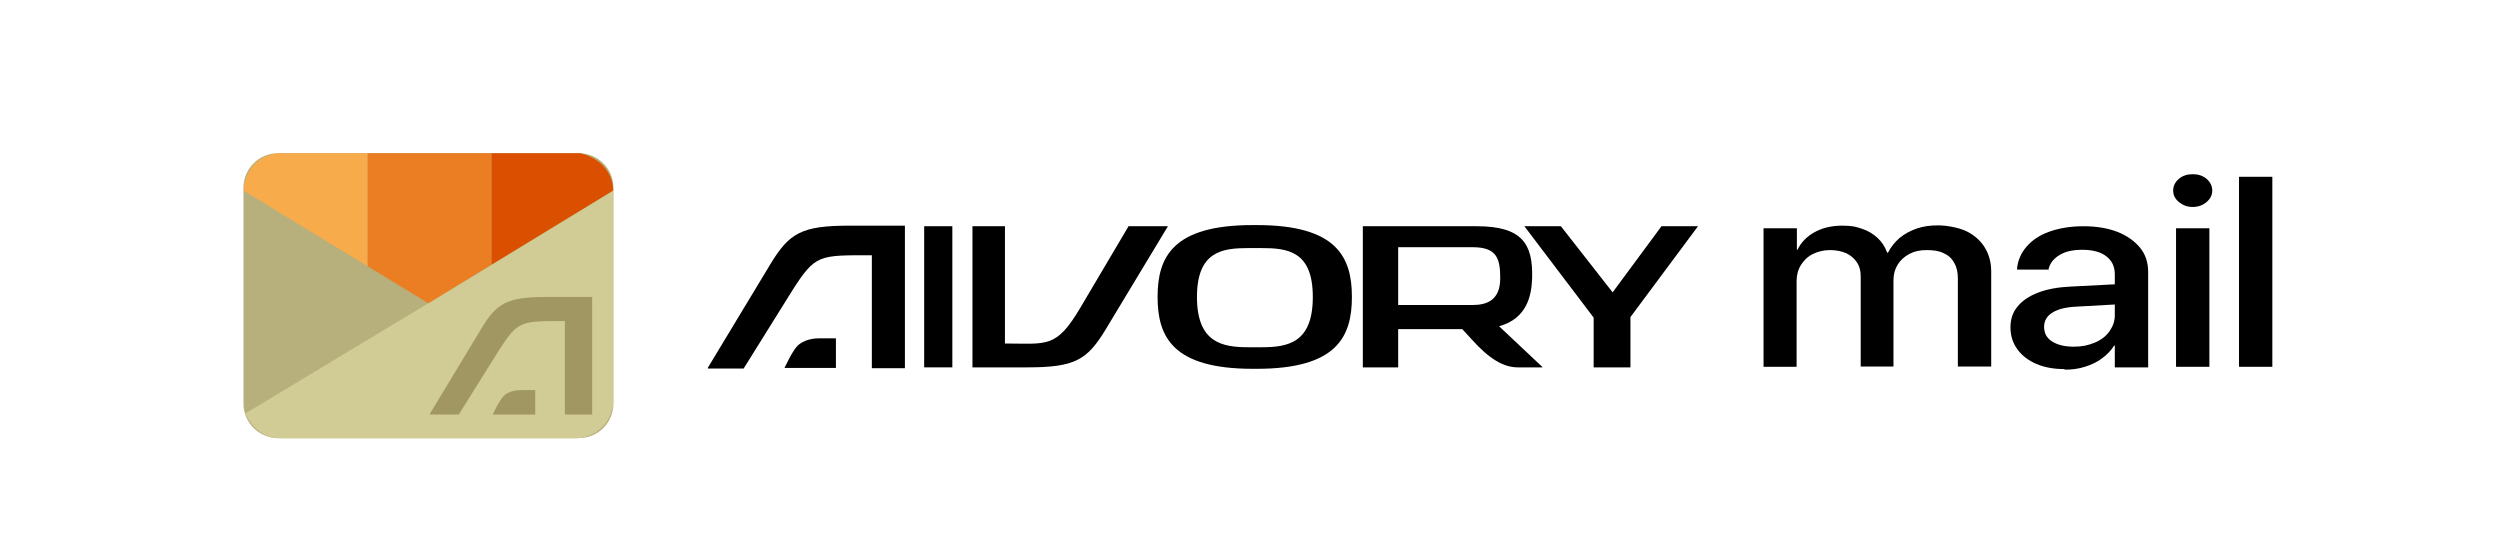
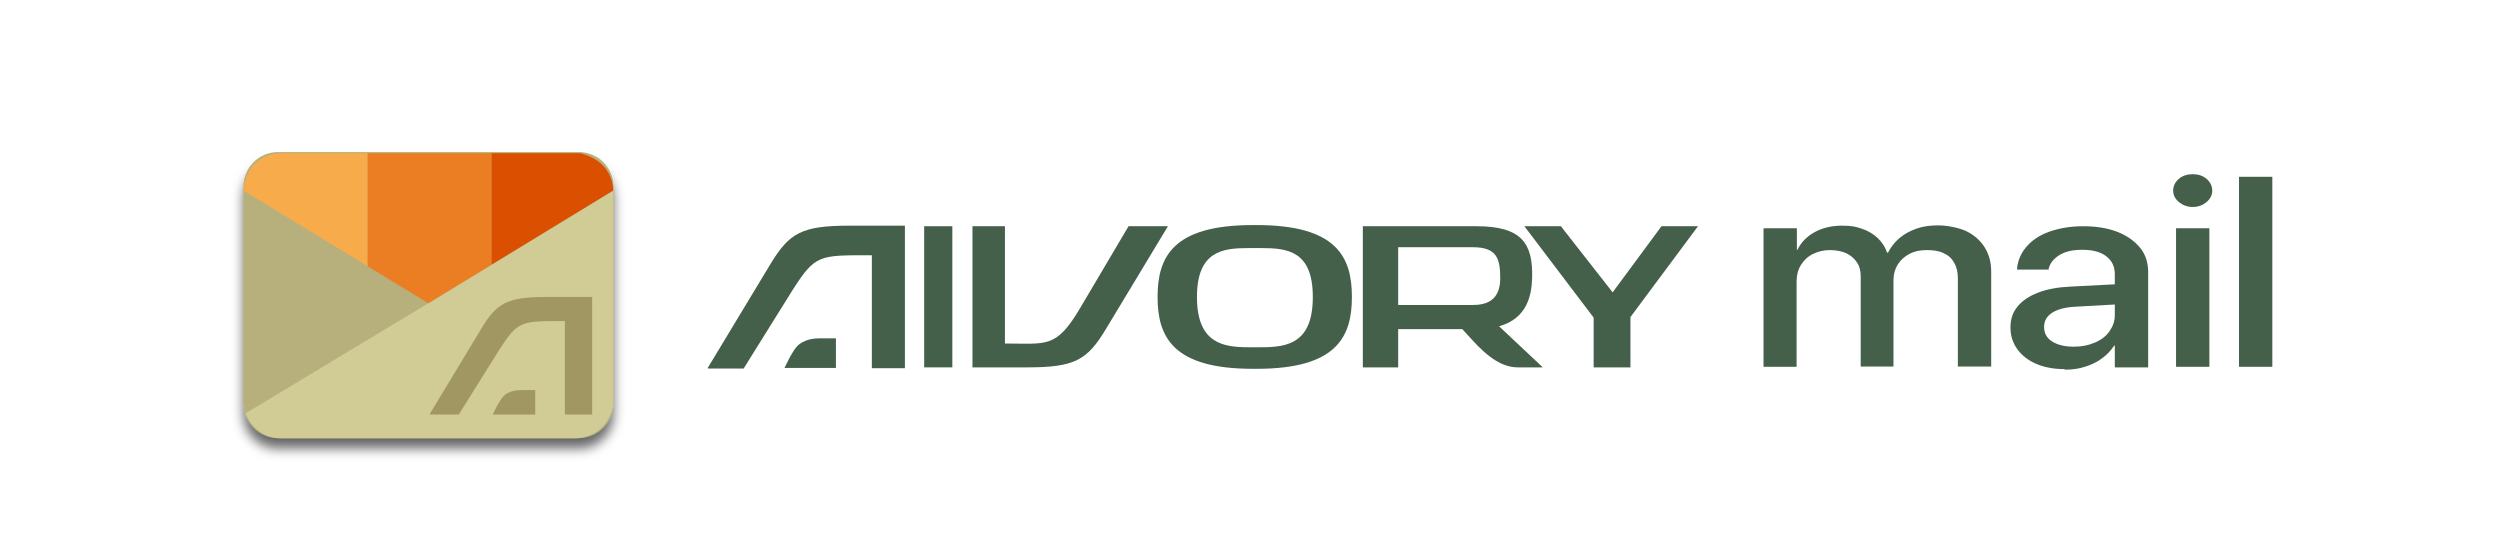
<svg xmlns="http://www.w3.org/2000/svg" id="Layer_1" version="1.1" viewBox="0 0 869.7 190">
  <defs>
    <style>
      .st0 {
        fill: none;
      }

      .st1 {
+         filter: url(#drop-shadow-1);
+       }
+ 
+       .st2 {
        fill: #f8ab4a;
      }

-       .st2 {
+       .st3 {
        fill: #eb7e22;
      }

-       .st3 {
+       .st4 {
+         fill: #45604a;
+       }
+ 
+       .st5 {
        fill: #b7b07d;
      }

-       .st4 {
+       .st6 {
        fill: #a09762;
      }

-       .st5 {
+       .st7 {
        fill: #da5000;
      }

-       .st6 {
+       .st8 {
        fill: #d1cb95;
      }

-       .st7 {
+       .st9 {
        clip-path: url(#clippath);
      }
    </style>
+     <filter id="drop-shadow-1" x="78.6" y="50.8" width="140.9" height="111.4" filterUnits="userSpaceOnUse">
+       <feOffset dx="0" dy="4" />
+       <feGaussianBlur result="blur" stdDeviation="2" />
+       <feFlood flood-color="#000" flood-opacity=".6" />
+       <feComposite in2="blur" operator="in" />
+       <feComposite in="SourceGraphic" />
+     </filter>
    <clipPath id="clippath">
      <path class="st0" d="M84.7,66.3l64.3,39.2,64.3-39.2s.6-9.9-11.4-13h-104.2s-11.7-.4-13,13Z" />
    </clipPath>
  </defs>
+   <g class="st1">
+     <rect class="st5" x="84.7" y="52.9" width="128.7" height="99.1" rx="12" ry="12" />
+   </g>
  <g>
-     <path d="M321.5,127.8v-49.1h9.8v49.1h-9.8Z" />
-     <path d="M406.3,78.7l-21.6,35.8c-6.5,10.8-10.8,13.3-27.4,13.3h-19v-49.1h11.3v40.8c14.6,0,17.8,1.8,26.2-12.4l16.8-28.4h13.7Z" />
-     <path d="M470.3,103.3c0,13.9-5.3,25-33.1,25h-1.4c-27.8,0-33.1-11.1-33.1-25s5.3-25,33.1-25h1.4c27.8,0,33.1,11.1,33.1,25ZM456.7,103.3c0-16-8.8-17-17.9-17h-4.5c-8.9,0-17.9,1-17.9,17s8.9,17.5,17.9,17.5h4.5c9.1,0,17.9-1.4,17.9-17.5Z" />
-     <path d="M536.5,127.8c-4.2,0-5.7,0-8.5,0-4.9,0-9.9-2.9-16-9.7l-3.3-3.6h-22.3v13.3h-12.3v-49.1h39.6c15.9,0,19.6,6.2,19.3,18-.2,6.2-1.8,14.1-11.5,16.8l15.1,14.2ZM521.9,96.8c0-6.9-1.2-10.8-9.6-10.8h-25.9v20.1h25.9c4.6,0,9.6-1.4,9.6-9.3Z" />
-     <path d="M590.7,78.7l-23.5,31.6v17.5h-12.8v-17.3l-24.1-31.8h12.7l18,23,17-23h12.7Z" />
+     <path class="st4" d="M321.5,127.8v-49.1h9.8v49.1h-9.8Z" />
+     <path class="st4" d="M406.3,78.7l-21.6,35.8c-6.5,10.8-10.8,13.3-27.4,13.3h-19v-49.1h11.3v40.8c14.6,0,17.8,1.8,26.2-12.4l16.8-28.4h13.7Z" />
+     <path class="st4" d="M470.3,103.3c0,13.9-5.3,25-33.1,25h-1.4c-27.8,0-33.1-11.1-33.1-25s5.3-25,33.1-25h1.4c27.8,0,33.1,11.1,33.1,25ZM456.7,103.3c0-16-8.8-17-17.9-17h-4.5c-8.9,0-17.9,1-17.9,17s8.9,17.5,17.9,17.5h4.5c9.1,0,17.9-1.4,17.9-17.5Z" />
+     <path class="st4" d="M536.5,127.8c-4.2,0-5.7,0-8.5,0-4.9,0-9.9-2.9-16-9.7l-3.3-3.6h-22.3v13.3h-12.3v-49.1h39.6c15.9,0,19.6,6.2,19.3,18-.2,6.2-1.8,14.1-11.5,16.8l15.1,14.2ZM521.9,96.8c0-6.9-1.2-10.8-9.6-10.8h-25.9v20.1h25.9c4.6,0,9.6-1.4,9.6-9.3Z" />
+     <path class="st4" d="M590.7,78.7l-23.5,31.6v17.5h-12.8v-17.3l-24.1-31.8h12.7l18,23,17-23h12.7Z" />
    <g>
-       <path d="M246.2,128l21.8-36.1c6.6-10.9,10.9-13.4,27.6-13.4h19.2v49.6h-11.5v-39.3c-18.4,0-19.6-.4-27.7,12.3l-16.9,27.1h-12.4Z" />
-       <path d="M290.8,117.7v10.3h-17.9l1.7-3.4c1.3-2.3,2.4-4.4,4.3-5.4,0,0,2.2-1.5,6-1.5h6Z" />
+       <path class="st4" d="M246.2,128l21.8-36.1c6.6-10.9,10.9-13.4,27.6-13.4h19.2v49.6h-11.5v-39.3c-18.4,0-19.6-.4-27.7,12.3l-16.9,27.1h-12.4Z" />
+       <path class="st4" d="M290.8,117.7v10.3h-17.9l1.7-3.4c1.3-2.3,2.4-4.4,4.3-5.4,0,0,2.2-1.5,6-1.5h6Z" />
    </g>
  </g>
  <g>
-     <path d="M613.5,127.6v-48.2h11.6v7.5h.2c1.2-2.5,3.2-4.6,5.9-6.1,2.7-1.5,5.9-2.3,9.6-2.3s4.9.4,7,1.1c2.1.7,3.9,1.8,5.4,3.2s2.6,3.1,3.3,5.1h.3c1-2,2.3-3.6,4-5.1,1.7-1.4,3.7-2.5,6-3.3,2.3-.8,4.8-1.1,7.5-1.1s6.9.7,9.7,2c2.7,1.3,4.9,3.2,6.4,5.6s2.3,5.2,2.3,8.4v33.1h-11.6v-30.7c0-2.1-.4-3.9-1.3-5.4-.8-1.5-2-2.6-3.6-3.3-1.6-.8-3.5-1.1-5.9-1.1s-4.3.4-6,1.3c-1.7.9-3.1,2.1-4.1,3.7-1,1.6-1.5,3.4-1.5,5.4v30.1h-11.4v-31.4c0-1.9-.4-3.5-1.3-4.8-.9-1.4-2.1-2.4-3.7-3.2-1.6-.7-3.5-1.1-5.7-1.1s-4.2.5-6,1.4c-1.8.9-3.1,2.2-4.1,3.8-1,1.6-1.5,3.5-1.5,5.6v29.8h-11.6Z" />
-     <path d="M718.2,128.4c-3.7,0-7-.6-9.8-1.8-2.8-1.2-5-2.9-6.6-5.1-1.6-2.2-2.4-4.7-2.4-7.6h0c0-2.9.8-5.3,2.5-7.3,1.6-2,4-3.6,7.1-4.8,3.1-1.2,6.9-1.9,11.3-2.1l21.3-1.1v7l-19.7,1.1c-3.5.2-6.1.9-8,2.1-1.9,1.2-2.8,2.9-2.8,4.9h0c0,2.2.9,3.9,2.8,5.1,1.9,1.2,4.4,1.8,7.5,1.8s5.1-.5,7.3-1.4c2.2-.9,3.9-2.2,5.1-3.9,1.2-1.7,1.9-3.5,1.9-5.6v-14.3c0-2.7-1-4.7-2.9-6.2-1.9-1.5-4.7-2.3-8.3-2.3s-6,.6-8,1.8c-2,1.2-3.3,2.8-3.8,4.7v.4h-11v-.5c.3-2.8,1.4-5.3,3.3-7.5,1.9-2.2,4.5-4,7.9-5.2s7.3-1.9,11.9-1.9,8.6.7,11.9,2c3.3,1.3,5.9,3.2,7.8,5.5s2.8,5.2,2.8,8.4v33.2h-11.6v-7.6h-.2c-1.1,1.7-2.5,3.2-4.3,4.5-1.7,1.3-3.7,2.2-5.9,2.9s-4.5,1-7,1Z" />
-     <path d="M762.8,72c-1.9,0-3.4-.6-4.8-1.7-1.3-1.1-2-2.4-2-4s.7-3,2-4.1c1.3-1.1,2.9-1.6,4.8-1.6s3.5.5,4.8,1.6c1.3,1.1,2,2.5,2,4.1s-.7,2.9-2,4c-1.3,1.1-2.9,1.7-4.8,1.7ZM757,127.6v-48.2h11.6v48.2h-11.6Z" />
-     <path d="M778.9,127.6V61.5h11.6v66.1h-11.6Z" />
+     <path class="st4" d="M613.5,127.6v-48.2h11.6v7.5h.2c1.2-2.5,3.2-4.6,5.9-6.1,2.7-1.5,5.9-2.3,9.6-2.3s4.9.4,7,1.1c2.1.7,3.9,1.8,5.4,3.2s2.6,3.1,3.3,5.1h.3c1-2,2.3-3.6,4-5.1,1.7-1.4,3.7-2.5,6-3.3,2.3-.8,4.8-1.1,7.5-1.1s6.9.7,9.7,2c2.7,1.3,4.9,3.2,6.4,5.6s2.3,5.2,2.3,8.4v33.1h-11.6v-30.7c0-2.1-.4-3.9-1.3-5.4-.8-1.5-2-2.6-3.6-3.3-1.6-.8-3.5-1.1-5.9-1.1s-4.3.4-6,1.3c-1.7.9-3.1,2.1-4.1,3.7-1,1.6-1.5,3.4-1.5,5.4v30.1h-11.4v-31.4c0-1.9-.4-3.5-1.3-4.8-.9-1.4-2.1-2.4-3.7-3.2-1.6-.7-3.5-1.1-5.7-1.1s-4.2.5-6,1.4c-1.8.9-3.1,2.2-4.1,3.8-1,1.6-1.5,3.5-1.5,5.6v29.8h-11.6Z" />
+     <path class="st4" d="M718.2,128.4c-3.7,0-7-.6-9.8-1.8-2.8-1.2-5-2.9-6.6-5.1-1.6-2.2-2.4-4.7-2.4-7.6h0c0-2.9.8-5.3,2.5-7.3,1.6-2,4-3.6,7.1-4.8,3.1-1.2,6.9-1.9,11.3-2.1l21.3-1.1v7l-19.7,1.1c-3.5.2-6.1.9-8,2.1-1.9,1.2-2.8,2.9-2.8,4.9h0c0,2.2.9,3.9,2.8,5.1,1.9,1.2,4.4,1.8,7.5,1.8s5.1-.5,7.3-1.4c2.2-.9,3.9-2.2,5.1-3.9,1.2-1.7,1.9-3.5,1.9-5.6v-14.3c0-2.7-1-4.7-2.9-6.2-1.9-1.5-4.7-2.3-8.3-2.3s-6,.6-8,1.8c-2,1.2-3.3,2.8-3.8,4.7v.4h-11v-.5c.3-2.8,1.4-5.3,3.3-7.5,1.9-2.2,4.5-4,7.9-5.2s7.3-1.9,11.9-1.9,8.6.7,11.9,2c3.3,1.3,5.9,3.2,7.8,5.5s2.8,5.2,2.8,8.4v33.2h-11.6v-7.6h-.2c-1.1,1.7-2.5,3.2-4.3,4.5-1.7,1.3-3.7,2.2-5.9,2.9s-4.5,1-7,1Z" />
+     <path class="st4" d="M762.8,72c-1.9,0-3.4-.6-4.8-1.7-1.3-1.1-2-2.4-2-4s.7-3,2-4.1c1.3-1.1,2.9-1.6,4.8-1.6s3.5.5,4.8,1.6c1.3,1.1,2,2.5,2,4.1s-.7,2.9-2,4c-1.3,1.1-2.9,1.7-4.8,1.7ZM757,127.6v-48.2h11.6v48.2h-11.6Z" />
+     <path class="st4" d="M778.9,127.6V61.5h11.6v66.1h-11.6Z" />
  </g>
  <g>
-     <rect class="st3" x="84.7" y="53.3" width="128.7" height="99.1" rx="12" ry="12" />
-     <g class="st7">
-       <rect class="st1" x="84.8" y="36.4" width="43.1" height="89.9" />
-       <rect class="st2" x="127.9" y="36.4" width="43.1" height="89.9" />
-       <rect class="st5" x="171" y="36.4" width="43.1" height="89.9" />
+     <rect class="st5" x="84.7" y="53.3" width="128.7" height="99.1" rx="12" ry="12" />
+     <g class="st9">
+       <rect class="st2" x="84.8" y="36.4" width="43.1" height="89.9" />
+       <rect class="st3" x="127.9" y="36.4" width="43.1" height="89.9" />
+       <rect class="st7" x="171" y="36.4" width="43.1" height="89.9" />
    </g>
-     <path class="st6" d="M149,105.5l-63.6,38.3s3.1,8.7,12.3,8.7h102.6s10.5.1,13-11.3v-74.8l-64.3,39.2Z" />
+     <path class="st8" d="M149,105.5l-63.6,38.3s3.1,8.7,12.3,8.7h102.6s10.5.1,13-11.3v-74.8l-64.3,39.2Z" />
    <g>
-       <path class="st4" d="M149.4,144.2l18-29.8c5.4-9,9-11.1,22.8-11.1h15.8v40.9h-9.5v-32.5c-15.2,0-16.2-.3-22.9,10.1l-14,22.4h-10.2Z" />
-       <path class="st4" d="M186.2,135.7v8.5h-14.8l1.4-2.8c1.1-1.9,2-3.6,3.5-4.5,0,0,1.8-1.2,4.9-1.2h5Z" />
+       <path class="st6" d="M149.4,144.2l18-29.8c5.4-9,9-11.1,22.8-11.1h15.8v40.9h-9.5v-32.5c-15.2,0-16.2-.3-22.9,10.1l-14,22.4h-10.2Z" />
+       <path class="st6" d="M186.2,135.7v8.5h-14.8l1.4-2.8c1.1-1.9,2-3.6,3.5-4.5,0,0,1.8-1.2,4.9-1.2h5Z" />
    </g>
  </g>
</svg>
